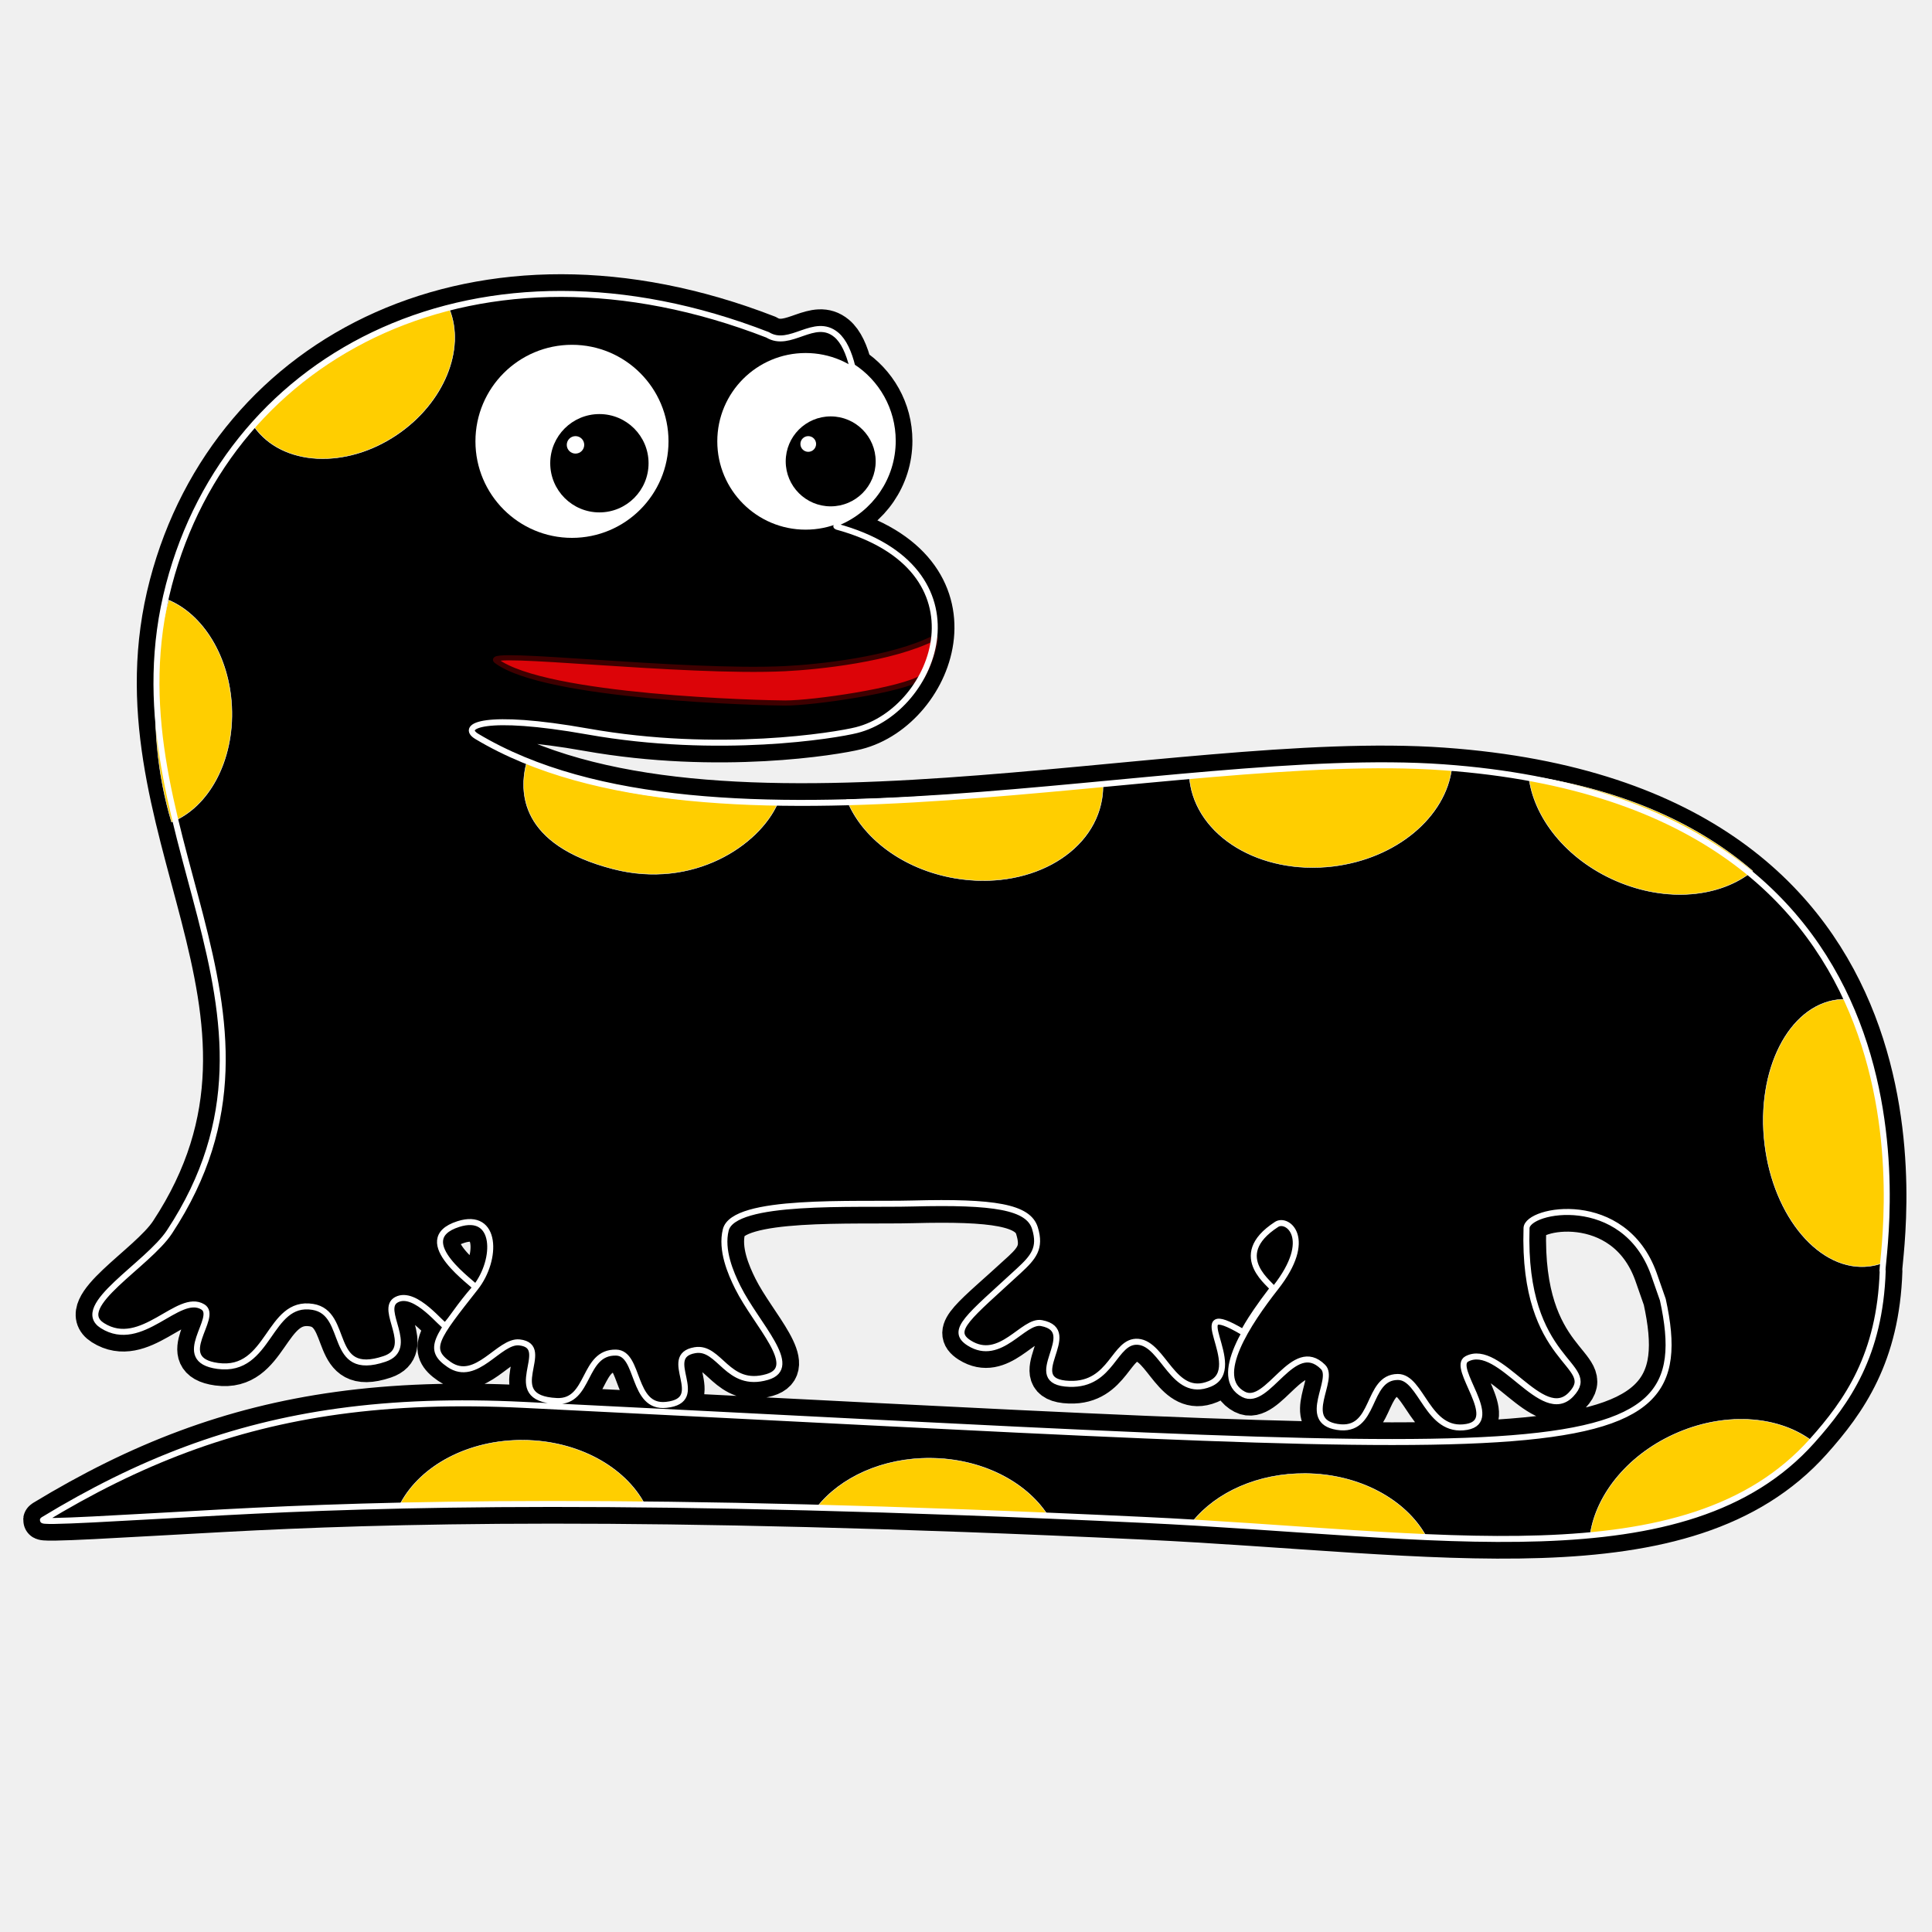
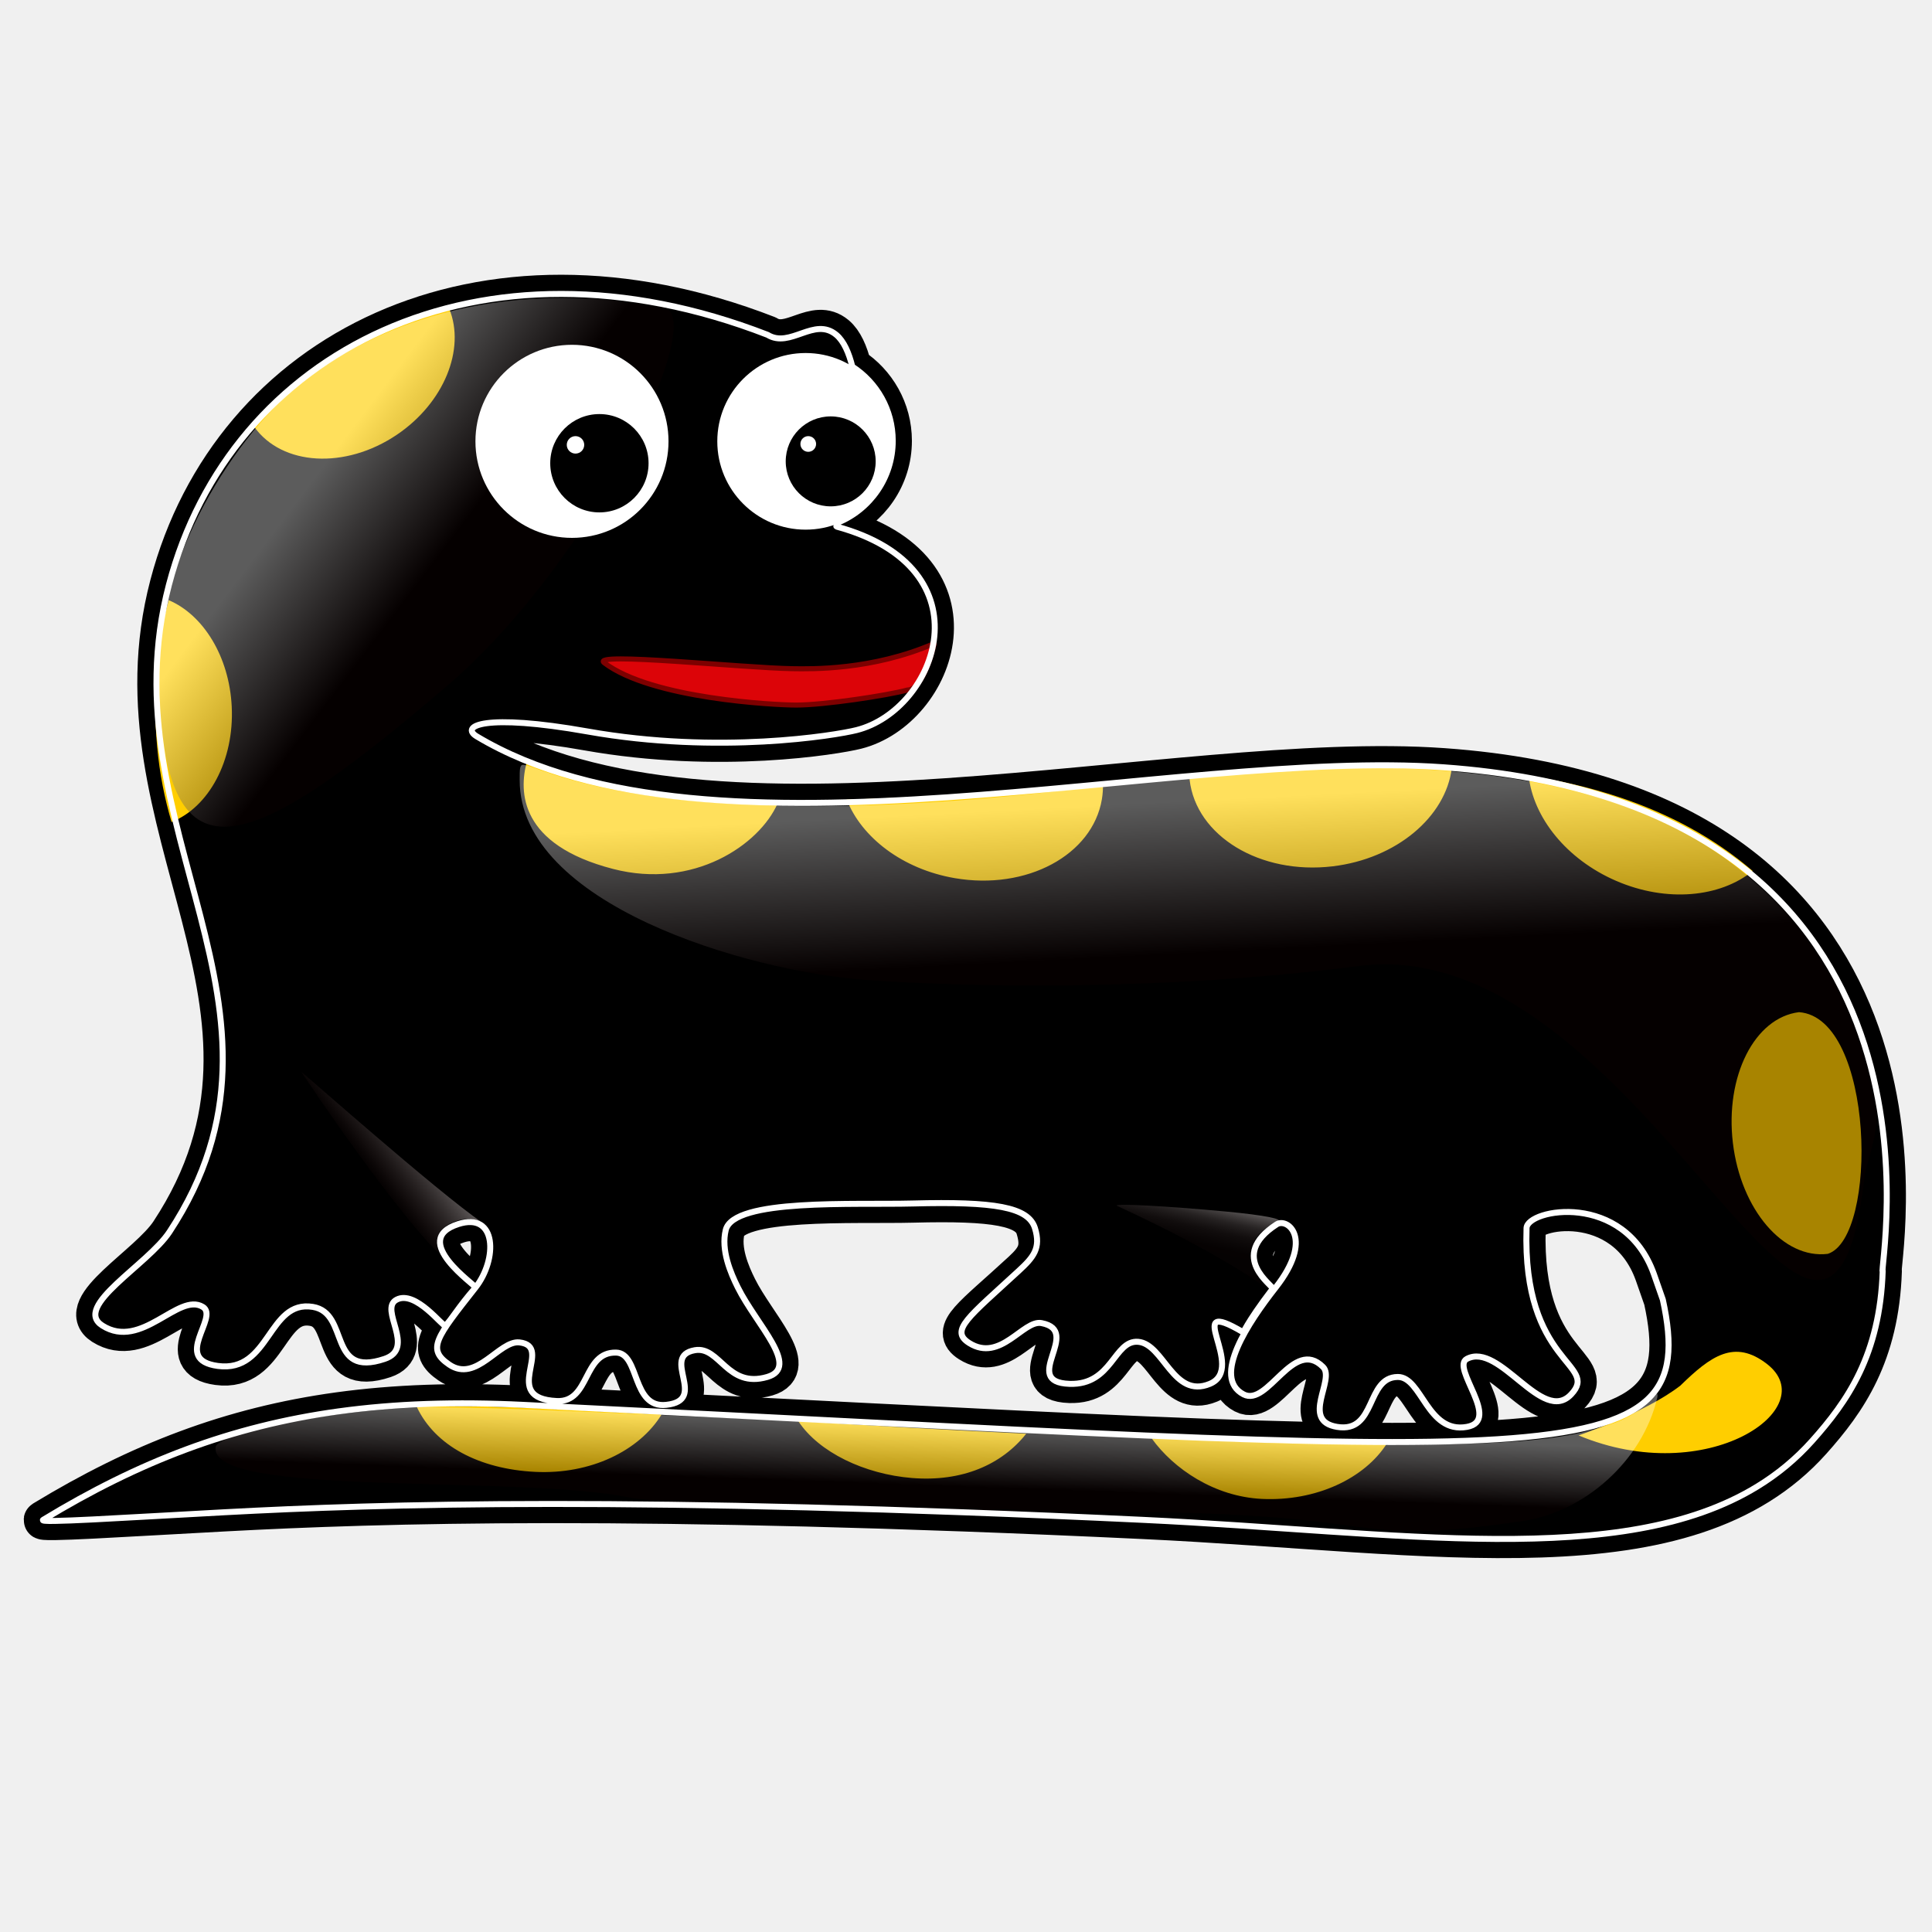
<svg xmlns="http://www.w3.org/2000/svg" width="100%" height="100%" viewBox="0 0 3225 3225" version="1.1" xml:space="preserve" style="fill-rule:evenodd;clip-rule:evenodd;stroke-linejoin:round;stroke-miterlimit:2;">
  <g id="Salamandra">
-     <path id="body-black" d="M1398.83,872.199C1396.82,876.981 1395.76,878.817 1396.02,878.887C1653.71,948.946 1563.35,1185.18 1429.74,1218.76C1395.11,1227.46 1200.17,1259.96 980.976,1221.04C807.543,1190.24 767.343,1212.14 795.968,1229.29C1187.55,1463.75 1960.53,1248.7 2409.45,1280.81C3270.14,1342.35 3143.41,2074.95 3142.34,2121.3C3142.34,2121.68 3142.72,2121.3 3142.72,2121.3C3138.11,2261.72 3083.74,2339.43 3024.67,2405.45C2814.94,2639.91 2399.88,2560.24 1908.04,2537.05C1059.68,2497.05 634.233,2510.47 375.071,2524.33C203.135,2533.53 62.264,2542.95 71.977,2537.05C231.722,2440.03 385.316,2380.72 564.946,2355.97C659.325,2342.97 760.893,2339.49 874.316,2345.11C2605.96,2430.66 2841.61,2471.08 2775.69,2169.49L2760.65,2126.48C2710.96,1988.01 2549.2,2018.02 2548.17,2050.02C2540.83,2278.45 2670.99,2276.15 2622.67,2327.55C2574.33,2378.98 2503.53,2239.38 2448.56,2268.33C2421.23,2282.73 2506.96,2371.41 2448.56,2381.85C2382.27,2393.68 2373.57,2298.23 2333.22,2298.51C2279.62,2298.87 2297.95,2392.57 2231.95,2381.85C2170.22,2371.83 2229.48,2302.77 2208.47,2281.78C2158.66,2231.99 2116.7,2348.95 2075.78,2327.55C2021.98,2299.4 2084.28,2206.72 2129.45,2149.18C2193.76,2067.25 2148.99,2032.14 2130.99,2043.81C2047.64,2097.79 2127.42,2147.18 2124.36,2151.18C2078.06,2211.78 2075.29,2227.11 2074.78,2223.64C1969.08,2161.36 2082.8,2283.84 2019.47,2310.01C1958.2,2335.35 1942.71,2243.34 1899.86,2239.82C1859.28,2236.49 1856.82,2312.45 1785.37,2310.01C1701.55,2307.16 1807.93,2221.64 1738.49,2208.57C1707.99,2202.83 1670.03,2274.87 1617.79,2241.84C1584.6,2220.85 1622.05,2198.3 1705.46,2121.3C1729.83,2098.81 1738.01,2083.72 1727.56,2050.02C1716.61,2014.69 1659.78,2005.4 1523.74,2008.94C1425.39,2011.51 1224.64,2000.27 1211.49,2053.02C1203.11,2086.58 1219.53,2124.82 1231.67,2149.18C1262.77,2211.54 1336.56,2282.18 1280.73,2298.51C1213.72,2318.11 1201.76,2246.57 1159.92,2253.82C1101.4,2263.95 1183.58,2337.43 1112.05,2345.07C1054.12,2351.24 1068.2,2258.74 1028.42,2257.82C972.175,2256.53 985.655,2341.29 929.353,2338.66C833.014,2334.17 926.122,2247.34 867.024,2240.82C833.224,2237.09 795.247,2308.95 749.753,2277.78C712.125,2251.99 727.673,2233.35 793.77,2149.22C796.188,2146.45 681.393,2070.01 765.071,2043.28C829.919,2022.57 830.558,2102.39 793.77,2149.22C764.747,2182.26 754.845,2201.37 743.49,2212.82C740.071,2216.26 693.926,2152.74 662.001,2169.49C631.572,2185.45 695.163,2250.43 642.001,2268.33C545.899,2300.68 584.46,2191.68 522.138,2181.53C446.99,2169.28 451.248,2292.01 363.512,2280.11C285.877,2269.55 366.623,2198.49 338.513,2181.53C297.569,2156.8 236.5,2254.3 170.888,2212.78C120.434,2180.84 246.722,2111.3 282.933,2056.3L282.932,2056.3C528.809,1682.85 174.832,1384.44 281.995,976.131C384.5,585.571 801.731,372.659 1281.29,558.928C1319.16,582.168 1359.33,528.184 1396.02,558.928C1408.53,569.408 1417.09,589.062 1422.72,611.972C1463.31,638.244 1490.19,683.921 1490.19,735.827C1490.19,797.347 1452.42,850.117 1398.83,872.199Z" style="stroke:black;stroke-width:65.71px;" />
-     <path id="mouth" d="M1560.86,1064.05C1564.33,1062.27 1557.4,1098.09 1539.51,1130.4C1506.21,1152.16 1357.83,1173.52 1310.8,1173.52C1274.22,1173.52 908.967,1164.49 828.43,1103.13C803.531,1084.16 1140.81,1124.6 1310.8,1116.13C1364.18,1113.46 1488.6,1101.15 1560.86,1064.05Z" style="fill:rgb(220,4,8);stroke:rgb(62,0,0);stroke-width:8.59px;" />
-     <path id="stains" d="M879.427,1271.63C1004.88,1325.41 1144.82,1342.04 1298.11,1341.02C1267.51,1410.55 1157.4,1485.17 1023.41,1450.5C867.26,1410.11 865.798,1321.68 879.427,1271.63ZM3082.88,1668.22C3165.14,1854.22 3150.14,2049.3 3145.43,2107.22C3137.44,2110.46 3129.07,2112.62 3120.39,2113.69C3038.58,2123.74 2960.3,2032.22 2945.69,1909.44C2931.08,1786.67 2985.64,1678.83 3067.45,1668.79C3072.62,1668.15 3077.76,1667.92 3082.88,1668.22ZM1840.98,1306.85C1841.43,1315.84 1840.87,1324.91 1839.35,1334C1823.77,1427.42 1713.69,1486.5 1593.67,1465.84C1506.71,1450.87 1438.25,1398.13 1413.36,1334.59C1547.9,1332.01 1693.13,1319.32 1840.98,1306.85ZM1985.36,1295.12C2129.75,1284.14 2274.23,1276.53 2411.45,1281.69L2423.36,1282.3C2413.36,1363.35 2331.17,1433.48 2224.41,1446.13C2103.5,1460.46 1996.57,1395.68 1985.76,1301.56L1985.36,1295.12ZM2551.73,1294.82C2717.87,1320.42 2838.43,1379.01 2925.69,1453.89C2871.41,1498 2782.18,1506.86 2697.81,1470.4C2614.5,1434.39 2559.25,1364.27 2551.73,1294.82ZM1990.89,2539.67C2030.16,2491.08 2099.96,2459.05 2179.2,2459.69C2269.35,2460.43 2346.6,2503.25 2380.32,2563.92C2258.98,2558.67 2128.09,2547.76 1990.89,2539.67ZM2654.44,2561.03C2664.6,2493.16 2719.71,2425.7 2801.43,2391.07C2884.55,2355.85 2972.05,2364.4 3026.49,2406.63C2936.81,2504.83 2809.19,2546.89 2654.44,2561.03ZM1363.79,2515.64C1402.83,2466.16 1473.27,2433.43 1553.36,2434.08C1638.42,2434.78 1712,2472.94 1748.36,2528.21C1614.72,2522.77 1486.38,2518.66 1363.79,2515.64ZM668.792,2508.94C702.265,2446.7 781.617,2403.29 873.737,2404.04C964.896,2404.78 1042.87,2448.56 1075.97,2510.31C930.353,2508.51 794.427,2508.22 668.792,2508.94ZM693.318,533.382C711.771,526.814 730.68,520.924 750.018,515.733C777.145,582.841 741.488,672.242 662.577,725.612C576.461,783.857 470.688,777.645 424.214,712.286C494.13,635.061 585.924,572.847 693.318,533.382ZM281.609,1001.83C339.179,1026.17 382.781,1095.84 386.82,1179.63C391.164,1269.79 348.342,1347.75 286.387,1372.13C263.547,1295.6 252.708,1205.32 263.472,1097.94C266.765,1065.08 272.859,1032.97 281.609,1001.83Z" style="fill:rgb(255,206,0);stroke:white;stroke-width:0.75px;" />
-     <path id="body-white" d="M1398.83,872.199C1396.82,876.981 1395.76,878.817 1396.02,878.887C1653.71,948.946 1563.35,1185.18 1429.74,1218.76C1395.11,1227.46 1200.17,1259.96 980.976,1221.04C807.543,1190.24 767.343,1212.14 795.968,1229.29C1187.55,1463.75 1960.53,1248.7 2409.45,1280.81C3270.14,1342.35 3143.41,2074.95 3142.34,2121.3C3142.34,2121.68 3142.72,2121.3 3142.72,2121.3C3138.11,2261.72 3083.74,2339.43 3024.67,2405.45C2814.94,2639.91 2399.88,2560.24 1908.04,2537.05C1059.68,2497.05 634.233,2510.47 375.071,2524.33C203.135,2533.53 62.264,2542.95 71.977,2537.05C231.722,2440.03 385.316,2380.72 564.946,2355.97C659.325,2342.97 760.893,2339.49 874.316,2345.11C2605.96,2430.66 2841.61,2471.08 2775.69,2169.49L2760.65,2126.48C2710.96,1988.01 2549.2,2018.02 2548.17,2050.02C2540.83,2278.45 2670.99,2276.15 2622.67,2327.55C2574.33,2378.98 2503.53,2239.38 2448.56,2268.33C2421.23,2282.73 2506.96,2371.41 2448.56,2381.85C2382.27,2393.68 2373.57,2298.23 2333.22,2298.51C2279.62,2298.87 2297.95,2392.57 2231.95,2381.85C2170.22,2371.83 2229.48,2302.77 2208.47,2281.78C2158.66,2231.99 2116.7,2348.95 2075.78,2327.55C2021.98,2299.4 2084.28,2206.72 2129.45,2149.18C2193.76,2067.25 2148.99,2032.14 2130.99,2043.81C2047.64,2097.79 2127.42,2147.18 2124.36,2151.18C2078.06,2211.78 2075.29,2227.11 2074.78,2223.64C1969.08,2161.36 2082.8,2283.84 2019.47,2310.01C1958.2,2335.35 1942.71,2243.34 1899.86,2239.82C1859.28,2236.49 1856.82,2312.45 1785.37,2310.01C1701.55,2307.16 1807.93,2221.64 1738.49,2208.57C1707.99,2202.83 1670.03,2274.87 1617.79,2241.84C1584.6,2220.85 1617.16,2198.3 1700.57,2121.3C1724.94,2098.81 1738.01,2083.72 1727.56,2050.02C1716.61,2014.69 1659.78,2005.4 1523.74,2008.94C1425.39,2011.51 1224.64,2000.27 1211.49,2053.02C1203.11,2086.58 1219.53,2124.82 1231.67,2149.18C1262.77,2211.54 1336.56,2282.18 1280.73,2298.51C1213.72,2318.11 1201.76,2246.57 1159.92,2253.82C1101.4,2263.95 1183.58,2337.43 1112.05,2345.07C1054.12,2351.24 1068.2,2258.74 1028.42,2257.82C972.175,2256.53 985.655,2341.29 929.353,2338.66C833.014,2334.17 926.122,2247.34 867.024,2240.82C833.224,2237.09 795.247,2308.95 749.753,2277.78C712.125,2251.99 727.673,2233.35 793.77,2149.22C796.188,2146.45 681.393,2070.01 765.071,2043.28C829.919,2022.57 830.558,2102.39 793.77,2149.22C764.747,2182.26 754.845,2201.37 743.49,2212.82C740.071,2216.26 693.926,2152.74 662.001,2169.49C631.572,2185.45 695.163,2250.43 642.001,2268.33C545.899,2300.68 584.46,2191.68 522.138,2181.53C446.99,2169.28 451.248,2292.01 363.512,2280.11C285.877,2269.55 366.623,2198.49 338.513,2181.53C297.569,2156.8 236.5,2254.3 170.888,2212.78C120.434,2180.84 246.722,2111.3 282.933,2056.3L282.932,2056.3C528.809,1682.85 174.832,1384.44 281.995,976.131C384.5,585.571 801.731,372.659 1281.29,558.928C1319.16,582.168 1359.33,528.184 1396.02,558.928C1408.53,569.408 1417.09,589.062 1422.72,611.972C1463.31,638.244 1490.19,683.921 1490.19,735.827C1490.19,797.347 1452.42,850.117 1398.83,872.199Z" style="fill:none;stroke:white;stroke-width:10px;" />
-     <g id="eyes">
-       <g id="left">
-         <circle cx="1344.77" cy="736.702" r="147.426" style="fill:white;" />
+     <path id="Background" d="M1398.83,872.199c-2.01,4.782 -3.07,6.618 -2.81,6.688c257.69,70.059 167.33,306.298 33.72,339.868c-34.63,8.71 -229.57,41.21 -448.767,2.28c-173.433,-30.8 -213.633,-8.89 -185.008,8.25c391.585,234.46 1164.57,19.42 1613.49,51.52c860.69,61.54 733.96,794.14 732.89,840.5c-0,0.38 0.38,0 0.38,0c-4.61,140.41 -58.98,218.12 -118.05,284.15c-209.73,234.45 -624.79,154.79 -1116.63,131.59c-848.36,-40 -1273.81,-26.58 -1532.97,-12.72c-171.936,9.2 -312.807,18.62 -303.094,12.72c159.745,-97.02 313.339,-156.32 492.969,-181.07c94.379,-13.01 195.947,-16.48 309.37,-10.87c1731.65,85.56 1967.29,125.972 1901.38,-175.617l-15.046,-43.007c-49.687,-138.47 -211.444,-108.466 -212.473,-76.463c-7.342,228.428 122.816,226.129 74.5,277.527c-48.347,51.431 -119.138,-88.17 -174.109,-59.215c-27.333,14.396 58.4,103.085 -0,113.515c-66.29,11.84 -74.994,-83.611 -115.344,-83.34c-53.598,0.36 -35.269,94.06 -101.269,83.34c-61.73,-10.02 -2.472,-79.077 -23.478,-100.07c-49.813,-49.781 -91.777,67.176 -132.697,45.77c-53.798,-28.142 8.506,-120.83 53.677,-178.37c64.312,-81.925 19.54,-117.031 1.54,-105.361c-83.35,53.98 -3.576,103.363 -6.63,107.361c-46.304,60.609 -49.077,75.93 -49.587,72.47c-105.692,-62.289 8.028,60.19 -55.302,86.37c-61.27,25.33 -76.76,-66.68 -119.61,-70.2c-40.58,-3.33 -43.04,72.63 -114.49,70.2c-83.82,-2.85 22.56,-88.37 -46.88,-101.45c-30.5,-5.74 -68.46,66.3 -120.7,33.27c-33.19,-20.99 4.259,-43.53 87.669,-120.53c24.365,-22.494 32.545,-37.582 22.096,-71.287c-10.952,-35.329 -67.783,-44.62 -203.816,-41.074c-98.355,2.564 -299.098,-8.679 -312.258,44.074c-8.373,33.565 8.044,71.802 20.188,96.157c31.097,62.363 104.885,133 49.061,149.33c-67.012,19.603 -78.975,-51.932 -120.812,-44.69c-58.522,10.131 23.655,83.62 -47.875,91.25c-57.923,6.179 -43.842,-86.33 -83.622,-87.25c-56.25,-1.29 -42.77,83.476 -99.072,80.85c-96.339,-4.494 -3.231,-91.33 -62.329,-97.85c-33.8,-3.73 -71.777,68.14 -117.271,36.96c-37.628,-25.79 -22.08,-44.43 44.017,-128.56c2.418,-2.76 -112.377,-79.2 -28.699,-105.931c64.848,-20.716 65.487,59.101 28.699,105.931c-29.023,33.04 -38.925,52.15 -50.28,63.6c-3.419,3.45 -49.564,-60.077 -81.489,-43.327c-30.429,15.965 33.162,80.942 -20,98.842c-96.102,32.35 -57.541,-76.645 -119.863,-86.805c-75.148,-12.25 -70.89,110.49 -158.626,98.58c-77.635,-10.55 3.111,-81.61 -24.999,-98.58c-40.944,-24.72 -102.013,72.78 -167.625,31.25c-50.454,-31.94 75.834,-101.47 112.045,-156.47l-0.001,0c245.877,-373.46 -108.1,-671.868 -0.937,-1080.17c102.505,-390.56 519.736,-603.472 999.298,-417.203c37.87,23.24 78.04,-30.744 114.73,0c12.51,10.48 21.07,30.134 26.7,53.044c40.59,26.272 67.47,71.949 67.47,123.855c-0,61.52 -37.77,114.29 -91.36,136.372Z" style="stroke:#000;stroke-width:64px;" />
+     <path id="Stains" d="M879.427,1271.63c125.453,53.78 265.393,70.41 418.683,69.39c-30.6,69.53 -140.71,144.15 -274.7,109.48c-156.15,-40.39 -157.612,-128.82 -143.983,-178.87Zm961.553,35.22c0.45,8.99 -0.11,18.06 -1.63,27.15c-15.58,93.42 -125.66,152.5 -245.68,131.84c-86.96,-14.97 -155.42,-67.71 -180.31,-131.25c134.54,-2.58 279.77,-15.27 427.62,-27.74Zm144.38,-11.73c144.39,-10.98 288.87,-18.59 426.09,-13.43l11.91,0.61c-10,81.05 -92.19,151.18 -198.95,163.83c-120.91,14.33 -227.84,-50.45 -238.65,-144.57l-0.4,-6.44Zm566.37,-0.3c166.14,25.6 286.7,84.19 373.96,159.07c-54.28,44.11 -143.51,52.97 -227.88,16.51c-83.31,-36.01 -138.56,-106.13 -146.08,-175.58Zm-1858.41,-761.438c18.453,-6.568 37.362,-12.458 56.7,-17.649c27.127,67.108 -8.53,156.509 -87.441,209.879c-86.116,58.245 -191.889,52.033 -238.363,-13.326c69.916,-77.225 161.71,-139.439 269.104,-178.904Zm-411.709,468.445c57.57,24.348 101.172,94.011 105.211,177.807c4.344,90.154 -38.478,168.116 -100.433,192.493c-22.84,-76.524 -33.679,-166.807 -22.915,-274.187c3.293,-32.864 9.387,-64.971 18.137,-96.113Zm2721.42,687.725c126.282,9.389 132.424,376.304 48.007,403.446c-74.187,9.113 -145.173,-73.879 -158.422,-185.219c-13.248,-111.33 36.228,-209.122 110.415,-218.227Zm-368.054,706.474c0,0 109.548,-36.374 169.948,-83.055c50.511,-49.298 90.189,-78.349 144.629,-36.119c94.876,73.597 -99.573,208.857 -314.577,119.174Zm-712.452,5.077c137.681,-0.394 271.194,6.47 392.853,8.027c-37.131,58.79 -118.747,97.26 -208.957,92.942c-79.292,-3.805 -147.345,-50.166 -183.896,-100.969Zm-1226.96,-52.972c138.263,-4.078 261.192,6.259 408.837,12.945c-37.146,60.631 -118.708,100.433 -211.114,95.855c-93.38,-4.624 -167.446,-43.782 -197.723,-108.8Zm636.878,23.945c121.237,7.718 248.244,14.861 380.596,21.154c-40.703,51.368 -106.584,80.681 -190.583,73.949c-79.091,-6.347 -155.805,-42.868 -190.013,-95.103Z" style="fill:#ffce00;" />
+     <g id="Light">
+       <path d="M526.663,621c-123.551,84.685 -261.376,301.967 -261.376,484.915c0,379.848 132.093,337.904 480.657,39.256c247.104,-211.718 438.681,-618.86 361.143,-632.597c-322.824,-57.193 -512.612,61.946 -580.424,108.426Z" style="fill:url(#_Linear1);" />
+       <path d="M1744.63,1322.91c-667.448,71.314 -846.642,-47.435 -871.622,-46.226c-5.531,0.268 -5.548,7.414 -5.548,25.469c-0,206.585 377.45,319.291 580.33,333.761c162.703,11.604 488.604,19.369 820.305,-23.41c473.409,-61.055 781.769,907.115 844.324,351.568c4.189,-37.202 45.855,-103.591 -0,-227.255c-70.555,-190.275 -212.431,-297.006 -290.749,-341.3c-328.736,-185.918 -873.636,-94.34 -1077.04,-72.607Z" style="fill:url(#_Linear2);" />
+       <path d="M1424.07,2375.93c-409.865,-17.09 -572.258,-26.782 -701.839,-26.782c-148.99,0 -358.491,42.587 -362.198,66.142c-13.295,84.488 501.756,45.97 688.925,84.138c66.454,13.552 483.054,23.284 816.648,24.281c476.112,1.422 369.921,60.473 677.334,15.023c101.617,-15.023 198.576,-99.678 223.406,-205.414c0.829,-3.534 0.446,-7.761 -0.595,-6.64c-38.338,41.291 -69.428,49.252 -111.054,60.897c-79.496,22.239 -214.789,22.885 -284.908,23.799c-278.009,3.625 -462.147,-15.28 -945.719,-35.444Z" style="fill:url(#_Linear3);" />
+       <path d="M2133.84,2038.56c7.444,-3.436 -20.769,-9.925 -88.263,-16.236c-99.674,-9.32 -191.015,-14.081 -180.678,-9.32c177.444,81.736 251.137,138.439 251.137,138.439c0,0 -73.283,-70.838 17.804,-112.883Z" style="fill:url(#_Linear4);" />
+       <path d="M758.966,2039.11c34.257,-13.679 58.075,10.026 46.35,2c-75.086,-51.4 -304.306,-254.811 -302.226,-251.689c137.204,205.889 233.091,313.025 229.025,299.413c-9.64,-32.274 11.405,-43.556 26.851,-49.724Z" style="fill:url(#_Linear5);" />
+     </g>
+     <path id="Mouth" d="M1553.67,1095.29c0,-0 -16.431,56.448 -38.73,56.448c-33.815,9.212 -139.68,25.193 -185.764,25.193c-35.846,-0 -241.664,-10.464 -320.578,-70.59c-24.398,-18.59 233.155,8.752 314.765,9.882c30.33,0.421 132.202,2.915 235.724,-41.899c1.162,-0.503 -2.992,12.634 -5.417,20.966Z" style="fill:#dc0408;stroke:#7d0000;stroke-width:8.42px;" />
+     <path id="Outline" d="M1398.83,872.199c-2.01,4.782 -3.07,6.618 -2.81,6.688c257.69,70.059 167.33,306.298 33.72,339.868c-34.63,8.71 -229.57,41.21 -448.767,2.28c-173.433,-30.8 -213.633,-8.89 -185.008,8.25c391.585,234.46 1164.57,19.42 1613.49,51.52c860.69,61.54 733.96,794.14 732.89,840.5c-0,0.38 0.38,0 0.38,0c-4.61,140.41 -58.98,218.12 -118.05,284.15c-27.055,30.243 -57.526,55.259 -91.138,75.844c-226.952,138.994 -597.098,75.953 -1025.49,55.746c-848.36,-40 -1273.81,-26.58 -1532.97,-12.72c-171.936,9.2 -312.807,18.62 -303.094,12.72c159.745,-97.02 313.339,-156.32 492.969,-181.07c94.379,-13.01 195.947,-16.48 309.37,-10.87c1731.65,85.56 1967.29,125.972 1901.38,-175.617l-15.046,-43.007c-49.687,-138.47 -211.444,-108.466 -212.473,-76.463c-7.342,228.428 122.816,226.129 74.5,277.527c-48.347,51.431 -119.138,-88.17 -174.109,-59.215c-27.333,14.396 58.4,103.085 -0,113.515c-66.29,11.84 -74.994,-83.611 -115.344,-83.34c-53.598,0.36 -35.269,94.06 -101.269,83.34c-61.73,-10.02 -2.472,-79.077 -23.478,-100.07c-49.813,-49.781 -91.777,67.176 -132.697,45.77c-53.798,-28.142 8.506,-120.83 53.677,-178.37c64.312,-81.925 19.54,-117.031 1.54,-105.361c-83.35,53.98 -3.576,103.363 -6.63,107.361c-46.304,60.609 -49.077,75.93 -49.587,72.47c-105.692,-62.289 8.028,60.19 -55.302,86.37c-61.27,25.33 -76.76,-66.68 -119.61,-70.2c-40.58,-3.33 -43.04,72.63 -114.49,70.2c-83.82,-2.85 22.56,-88.37 -46.88,-101.45c-30.5,-5.74 -68.46,66.3 -120.7,33.27c-33.19,-20.99 -0.632,-43.53 82.778,-120.53c24.365,-22.494 37.436,-37.582 26.987,-71.287c-10.952,-35.329 -67.783,-44.62 -203.816,-41.074c-98.355,2.564 -299.098,-8.679 -312.258,44.074c-8.373,33.565 8.044,71.802 20.188,96.157c31.097,62.363 104.885,133 49.061,149.33c-67.012,19.603 -78.975,-51.932 -120.812,-44.69c-58.522,10.131 23.655,83.62 -47.875,91.25c-57.923,6.179 -43.842,-86.33 -83.622,-87.25c-56.25,-1.29 -42.77,83.476 -99.072,80.85c-96.339,-4.494 -3.231,-91.33 -62.329,-97.85c-33.8,-3.73 -71.777,68.14 -117.271,36.96c-37.628,-25.79 -22.08,-44.43 44.017,-128.56c2.418,-2.76 -112.377,-79.2 -28.699,-105.931c64.848,-20.716 65.487,59.101 28.699,105.931c-29.023,33.04 -38.925,52.15 -50.28,63.6c-3.419,3.45 -49.564,-60.077 -81.489,-43.327c-30.429,15.965 33.162,80.942 -20,98.842c-96.102,32.35 -57.541,-76.645 -119.863,-86.805c-75.148,-12.25 -70.89,110.49 -158.626,98.58c-77.635,-10.55 3.111,-81.61 -24.999,-98.58c-40.944,-24.72 -102.013,72.78 -167.625,31.25c-50.454,-31.94 75.834,-101.47 112.045,-156.47l-0.001,0c245.877,-373.46 -108.1,-671.868 -0.937,-1080.17c102.505,-390.56 519.736,-603.472 999.298,-417.203c37.87,23.24 78.04,-30.744 114.73,0c12.51,10.48 21.07,30.134 26.7,53.044c40.59,26.272 67.47,71.949 67.47,123.855c-0,61.52 -37.77,114.29 -91.36,136.372Z" style="fill:none;stroke:#fff;stroke-width:10px;" />
+     <g id="Eyes">
+       <g id="Left">
+         <circle cx="1344.77" cy="736.702" r="147.426" style="fill:#fff;" />
        <circle cx="1386.65" cy="770.147" r="75.083" />
-         <circle cx="1349.18" cy="741.112" r="13.097" style="fill:white;" />
+         <circle cx="1349.18" cy="741.112" r="13.097" style="fill:#fff;" />
      </g>
-       <g id="right">
-         <circle cx="954.77" cy="736.702" r="161.14" style="fill:white;" />
+       <g id="Right">
+         <circle cx="954.77" cy="736.702" r="161.14" style="fill:#fff;" />
        <circle cx="1000.55" cy="773.258" r="82.067" />
-         <circle cx="960.655" cy="742.587" r="14.572" style="fill:white;" />
+         <circle cx="960.655" cy="742.587" r="14.572" style="fill:#fff;" />
      </g>
    </g>
  </g>
+   <defs>
+     <linearGradient id="_Linear1" x1="0" y1="0" x2="1" y2="0" gradientUnits="userSpaceOnUse" gradientTransform="matrix(-194.58,-147.633,46.497,-61.2828,700.386,971.075)">
+       <stop offset="0" style="stop-color:#0e0000;stop-opacity:0.36" />
+       <stop offset="1" style="stop-color:#fff;stop-opacity:0.36" />
+     </linearGradient>
+     <linearGradient id="_Linear2" x1="0" y1="0" x2="1" y2="0" gradientUnits="userSpaceOnUse" gradientTransform="matrix(-12.676,-253.77,76.7758,-3.83501,1691.89,1606.53)">
+       <stop offset="0" style="stop-color:#0e0000;stop-opacity:0.36" />
+       <stop offset="1" style="stop-color:#fff;stop-opacity:0.36" />
+     </linearGradient>
+     <linearGradient id="_Linear3" x1="0" y1="0" x2="1" y2="0" gradientUnits="userSpaceOnUse" gradientTransform="matrix(3.68852,-104.493,76.8237,2.71182,1299.07,2470.78)">
+       <stop offset="0" style="stop-color:#0e0000;stop-opacity:0.36" />
+       <stop offset="1" style="stop-color:#fff;stop-opacity:0.36" />
+     </linearGradient>
+     <linearGradient id="_Linear4" x1="0" y1="0" x2="1" y2="0" gradientUnits="userSpaceOnUse" gradientTransform="matrix(53.7115,-230.615,50.8701,11.8479,1969.88,2160.62)">
+       <stop offset="0" style="stop-color:#0e0000;stop-opacity:0.21" />
+       <stop offset="0.38" style="stop-color:#180a0a;stop-opacity:0.24" />
+       <stop offset="0.49" style="stop-color:#342828;stop-opacity:0.33" />
+       <stop offset="0.57" style="stop-color:#574e4e;stop-opacity:0.43" />
+       <stop offset="0.79" style="stop-color:#d4d2d2;stop-opacity:0.85" />
+       <stop offset="1" style="stop-color:#fff;stop-opacity:1" />
+     </linearGradient>
+     <linearGradient id="_Linear5" x1="0" y1="0" x2="1" y2="0" gradientUnits="userSpaceOnUse" gradientTransform="matrix(188.502,-143.301,31.6099,41.5807,674.454,2106.19)">
+       <stop offset="0" style="stop-color:#0e0000;stop-opacity:0.21" />
+       <stop offset="0.19" style="stop-color:#110404;stop-opacity:0.24" />
+       <stop offset="0.28" style="stop-color:#281c1c;stop-opacity:0.44" />
+       <stop offset="1" style="stop-color:#fff;stop-opacity:1" />
+     </linearGradient>
+   </defs>
</svg>
